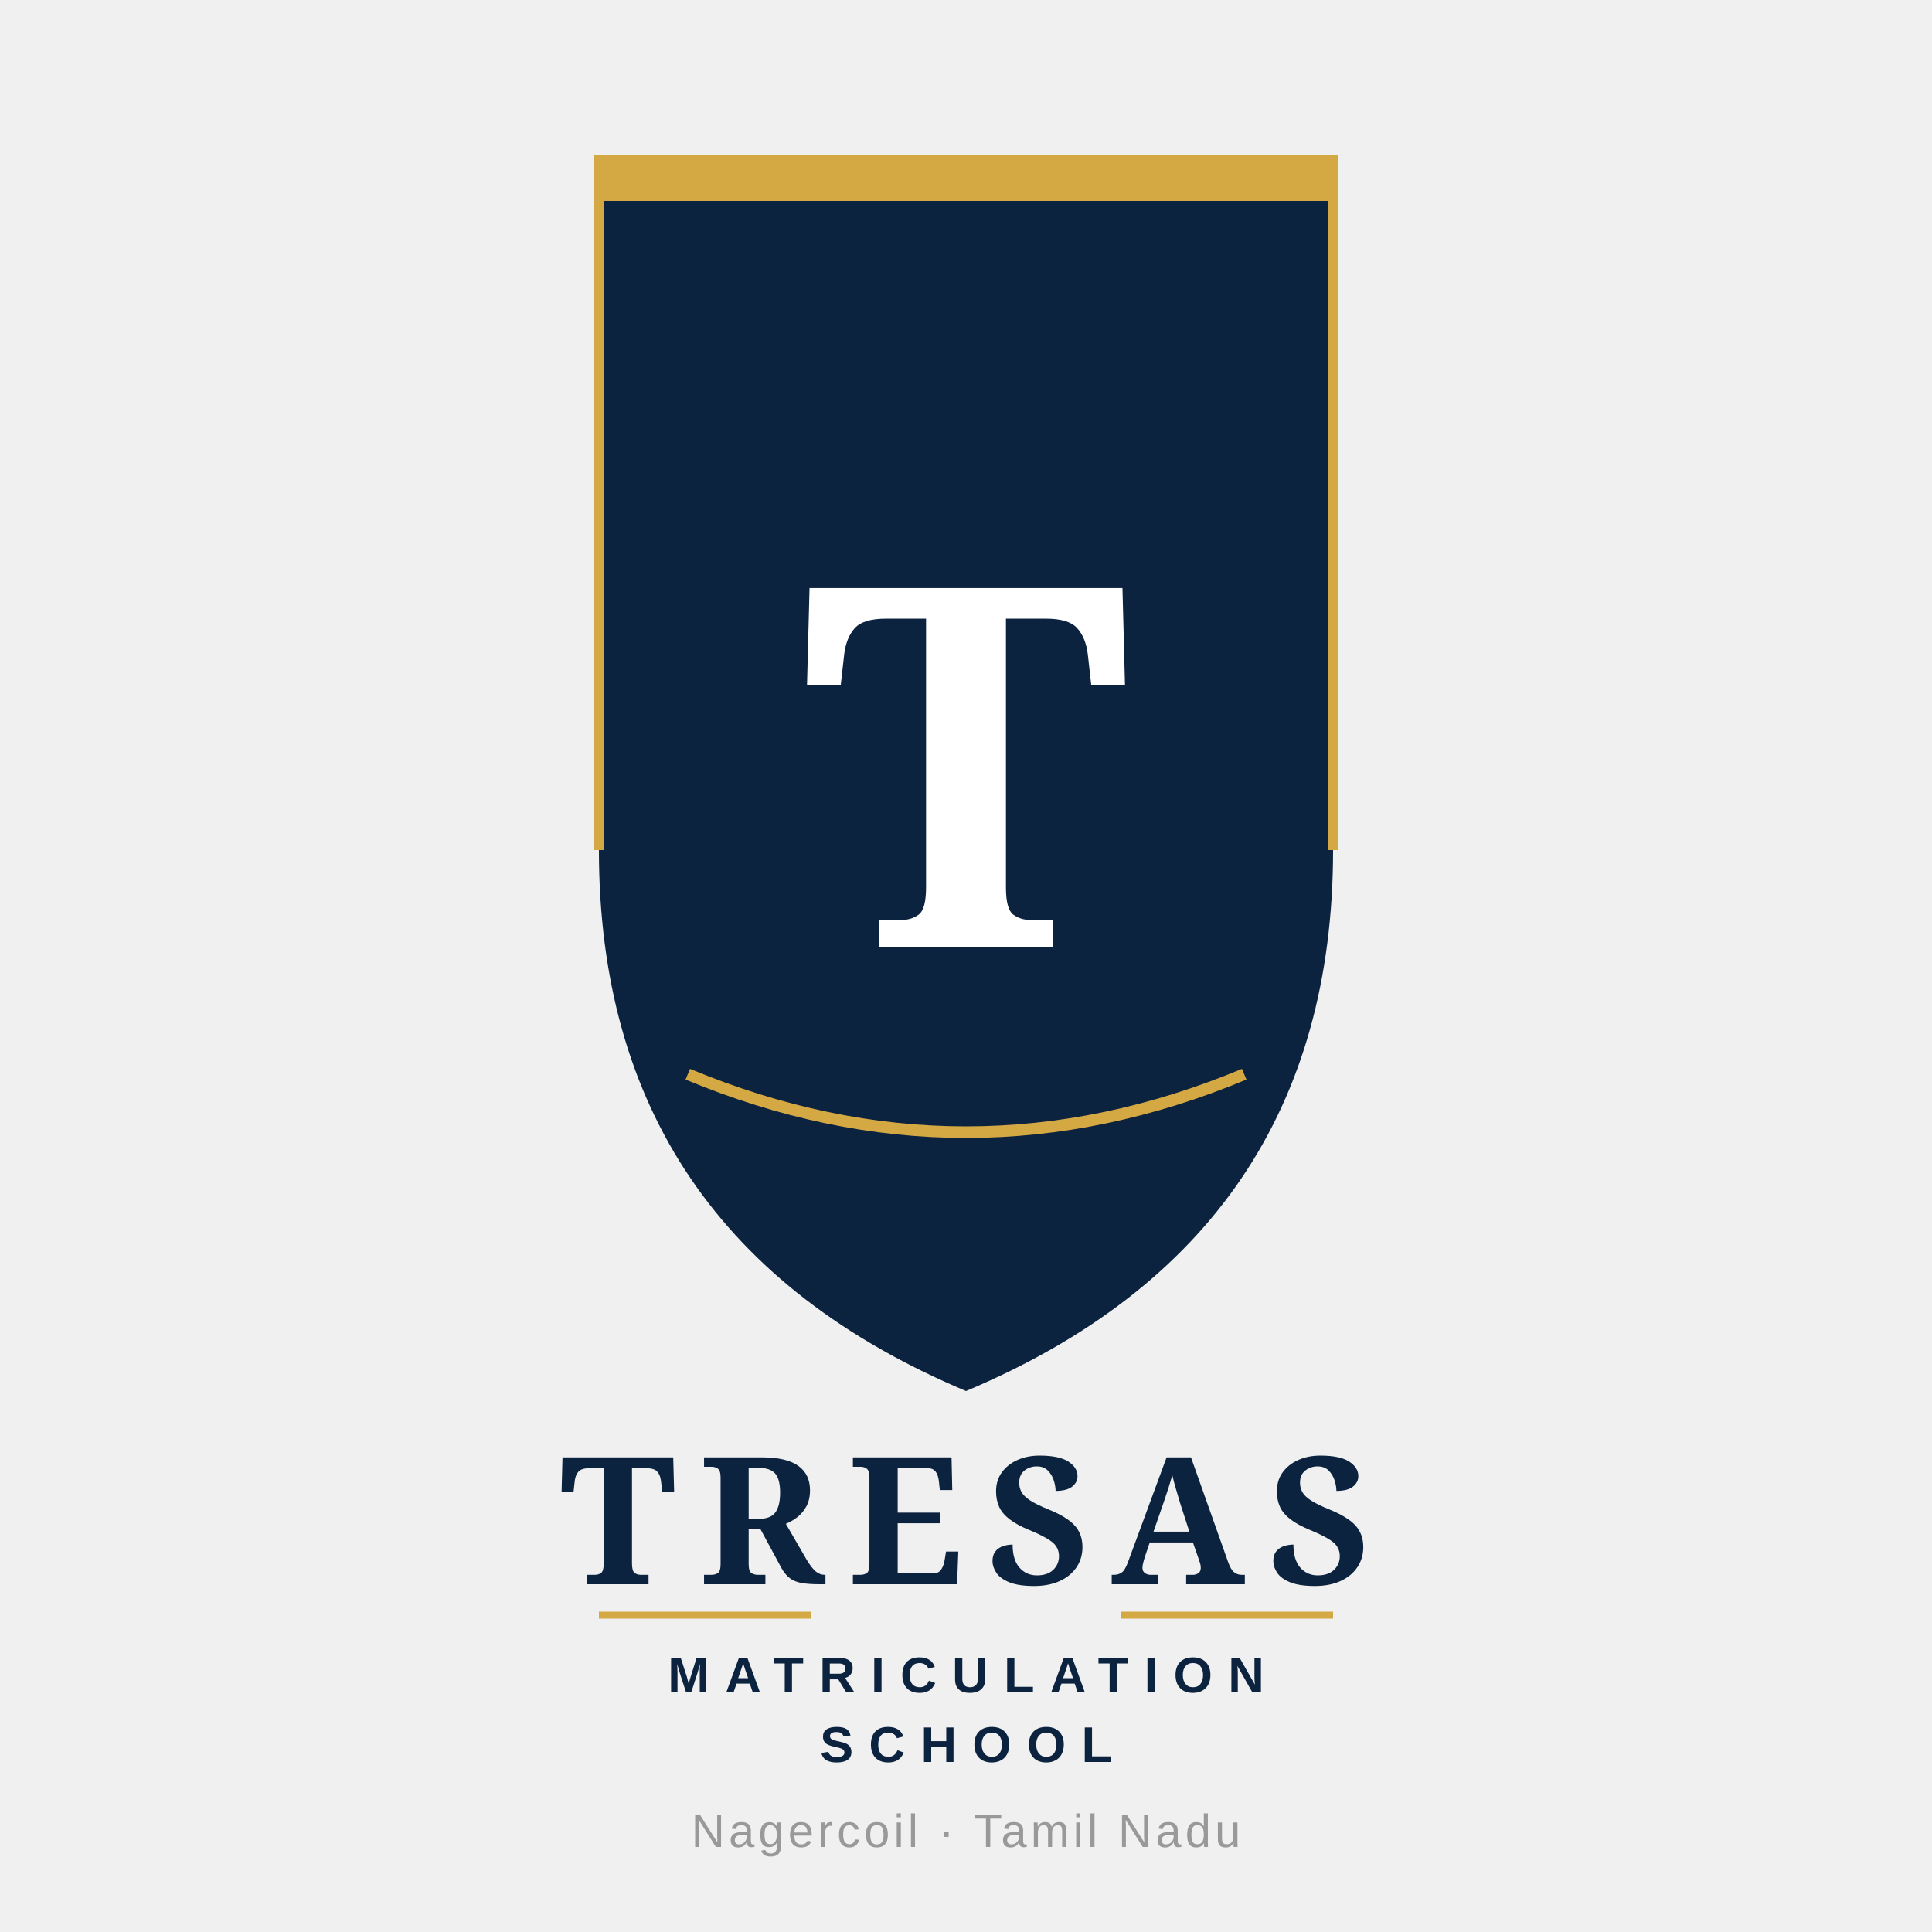
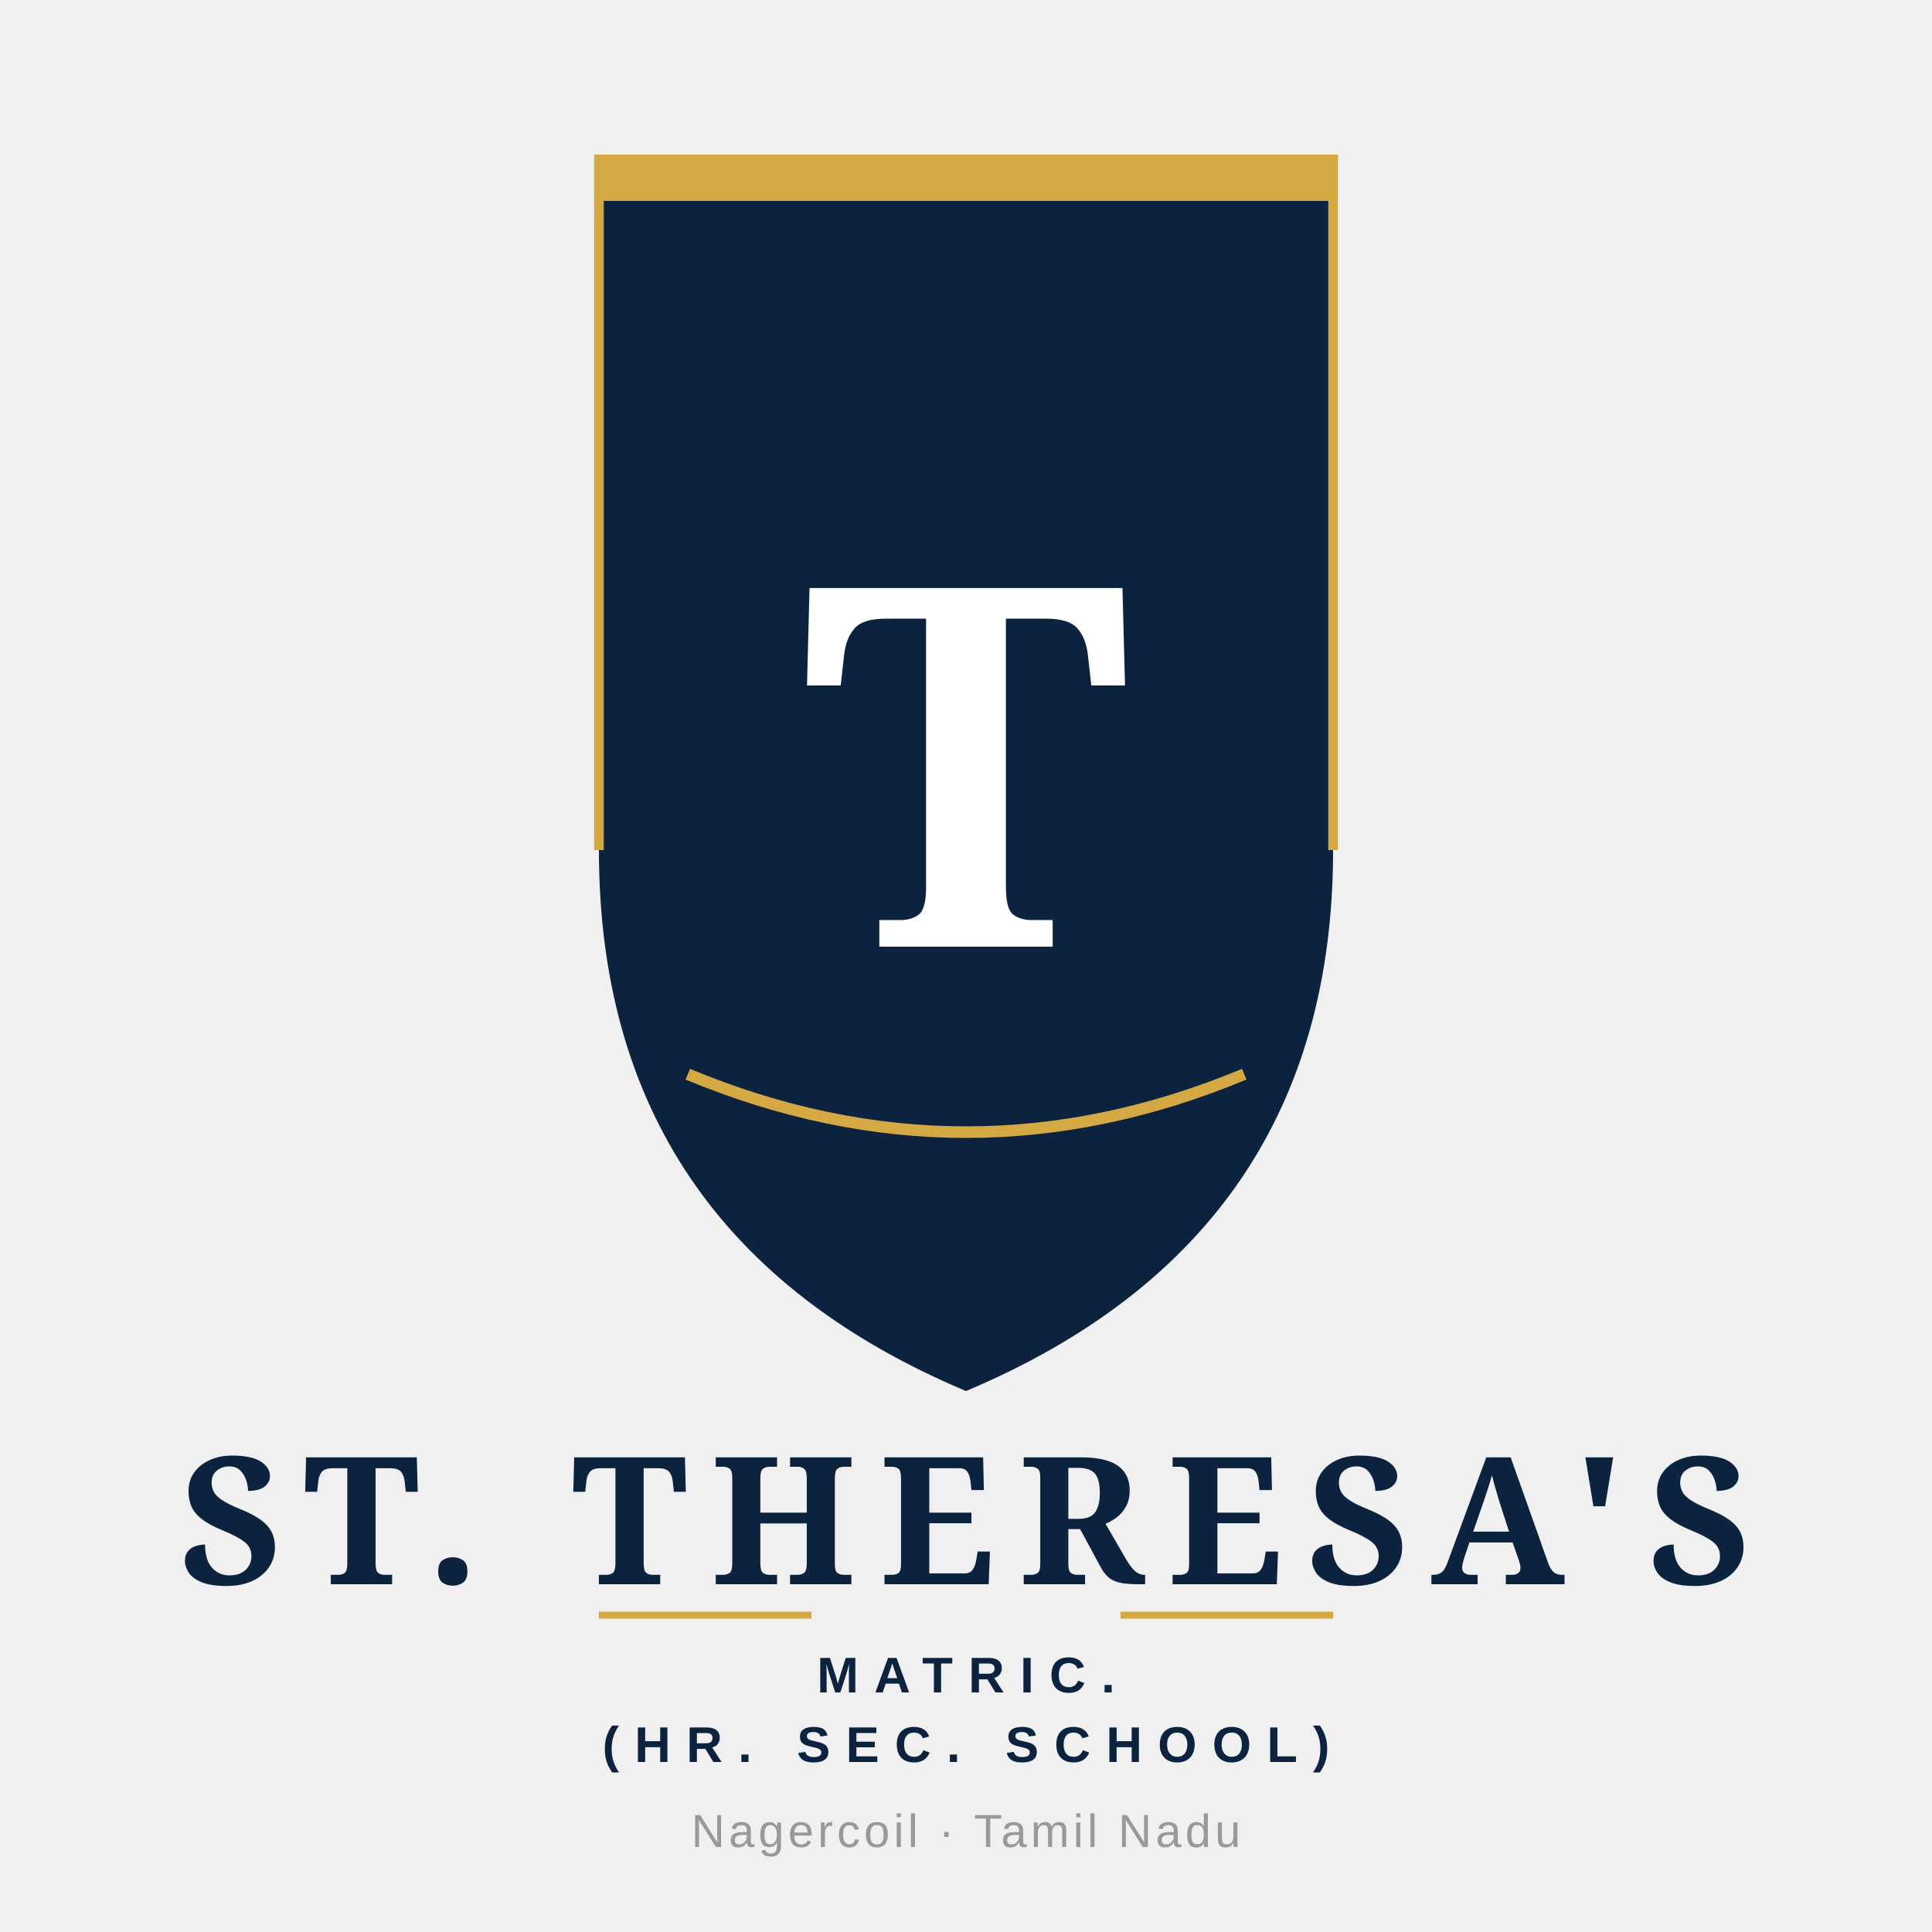
<svg xmlns="http://www.w3.org/2000/svg" width="500" height="500" viewBox="0 0 500 500">
  <path d="M155,40 L345,40 L345,220 Q345,320 250,360 Q155,320 155,220 Z" fill="#0c2340" />
  <rect x="155" y="40" width="190" height="12" fill="#d4a843" />
  <line x1="155" y1="40" x2="155" y2="220" stroke="#d4a843" stroke-width="2.5" />
  <line x1="345" y1="40" x2="345" y2="220" stroke="#d4a843" stroke-width="2.5" />
  <text x="250" y="245" text-anchor="middle" fill="white" font-size="130" font-weight="700" font-family="Georgia, serif">T</text>
  <path d="M178,278 Q250,308 322,278" stroke="#d4a843" stroke-width="3" fill="none" />
-   <text x="250" y="410" text-anchor="middle" fill="#0c2340" font-size="46" font-weight="700" font-family="Georgia, serif" letter-spacing="6">TRESAS</text>
+   <text x="250" y="410" text-anchor="middle" fill="#0c2340" font-size="46" font-weight="700" font-family="Georgia, serif" letter-spacing="6">ST. THERESA'S</text>
  <line x1="155" y1="418" x2="210" y2="418" stroke="#d4a843" stroke-width="1.8" />
  <line x1="290" y1="418" x2="345" y2="418" stroke="#d4a843" stroke-width="1.8" />
-   <text x="250" y="438" text-anchor="middle" fill="#0c2340" font-size="13" font-weight="600" letter-spacing="4" font-family="Arial, sans-serif">MATRICULATION</text>
-   <text x="250" y="456" text-anchor="middle" fill="#0c2340" font-size="13" font-weight="600" letter-spacing="4" font-family="Arial, sans-serif">SCHOOL</text>
+   <text x="250" y="438" text-anchor="middle" fill="#0c2340" font-size="13" font-weight="600" letter-spacing="4" font-family="Arial, sans-serif">MATRIC.</text>
+   <text x="250" y="456" text-anchor="middle" fill="#0c2340" font-size="13" font-weight="600" letter-spacing="4" font-family="Arial, sans-serif">(HR. SEC. SCHOOL)</text>
  <text x="250" y="478" text-anchor="middle" fill="#999999" font-size="12" font-family="Arial, sans-serif" letter-spacing="1">Nagercoil · Tamil Nadu</text>
</svg>
